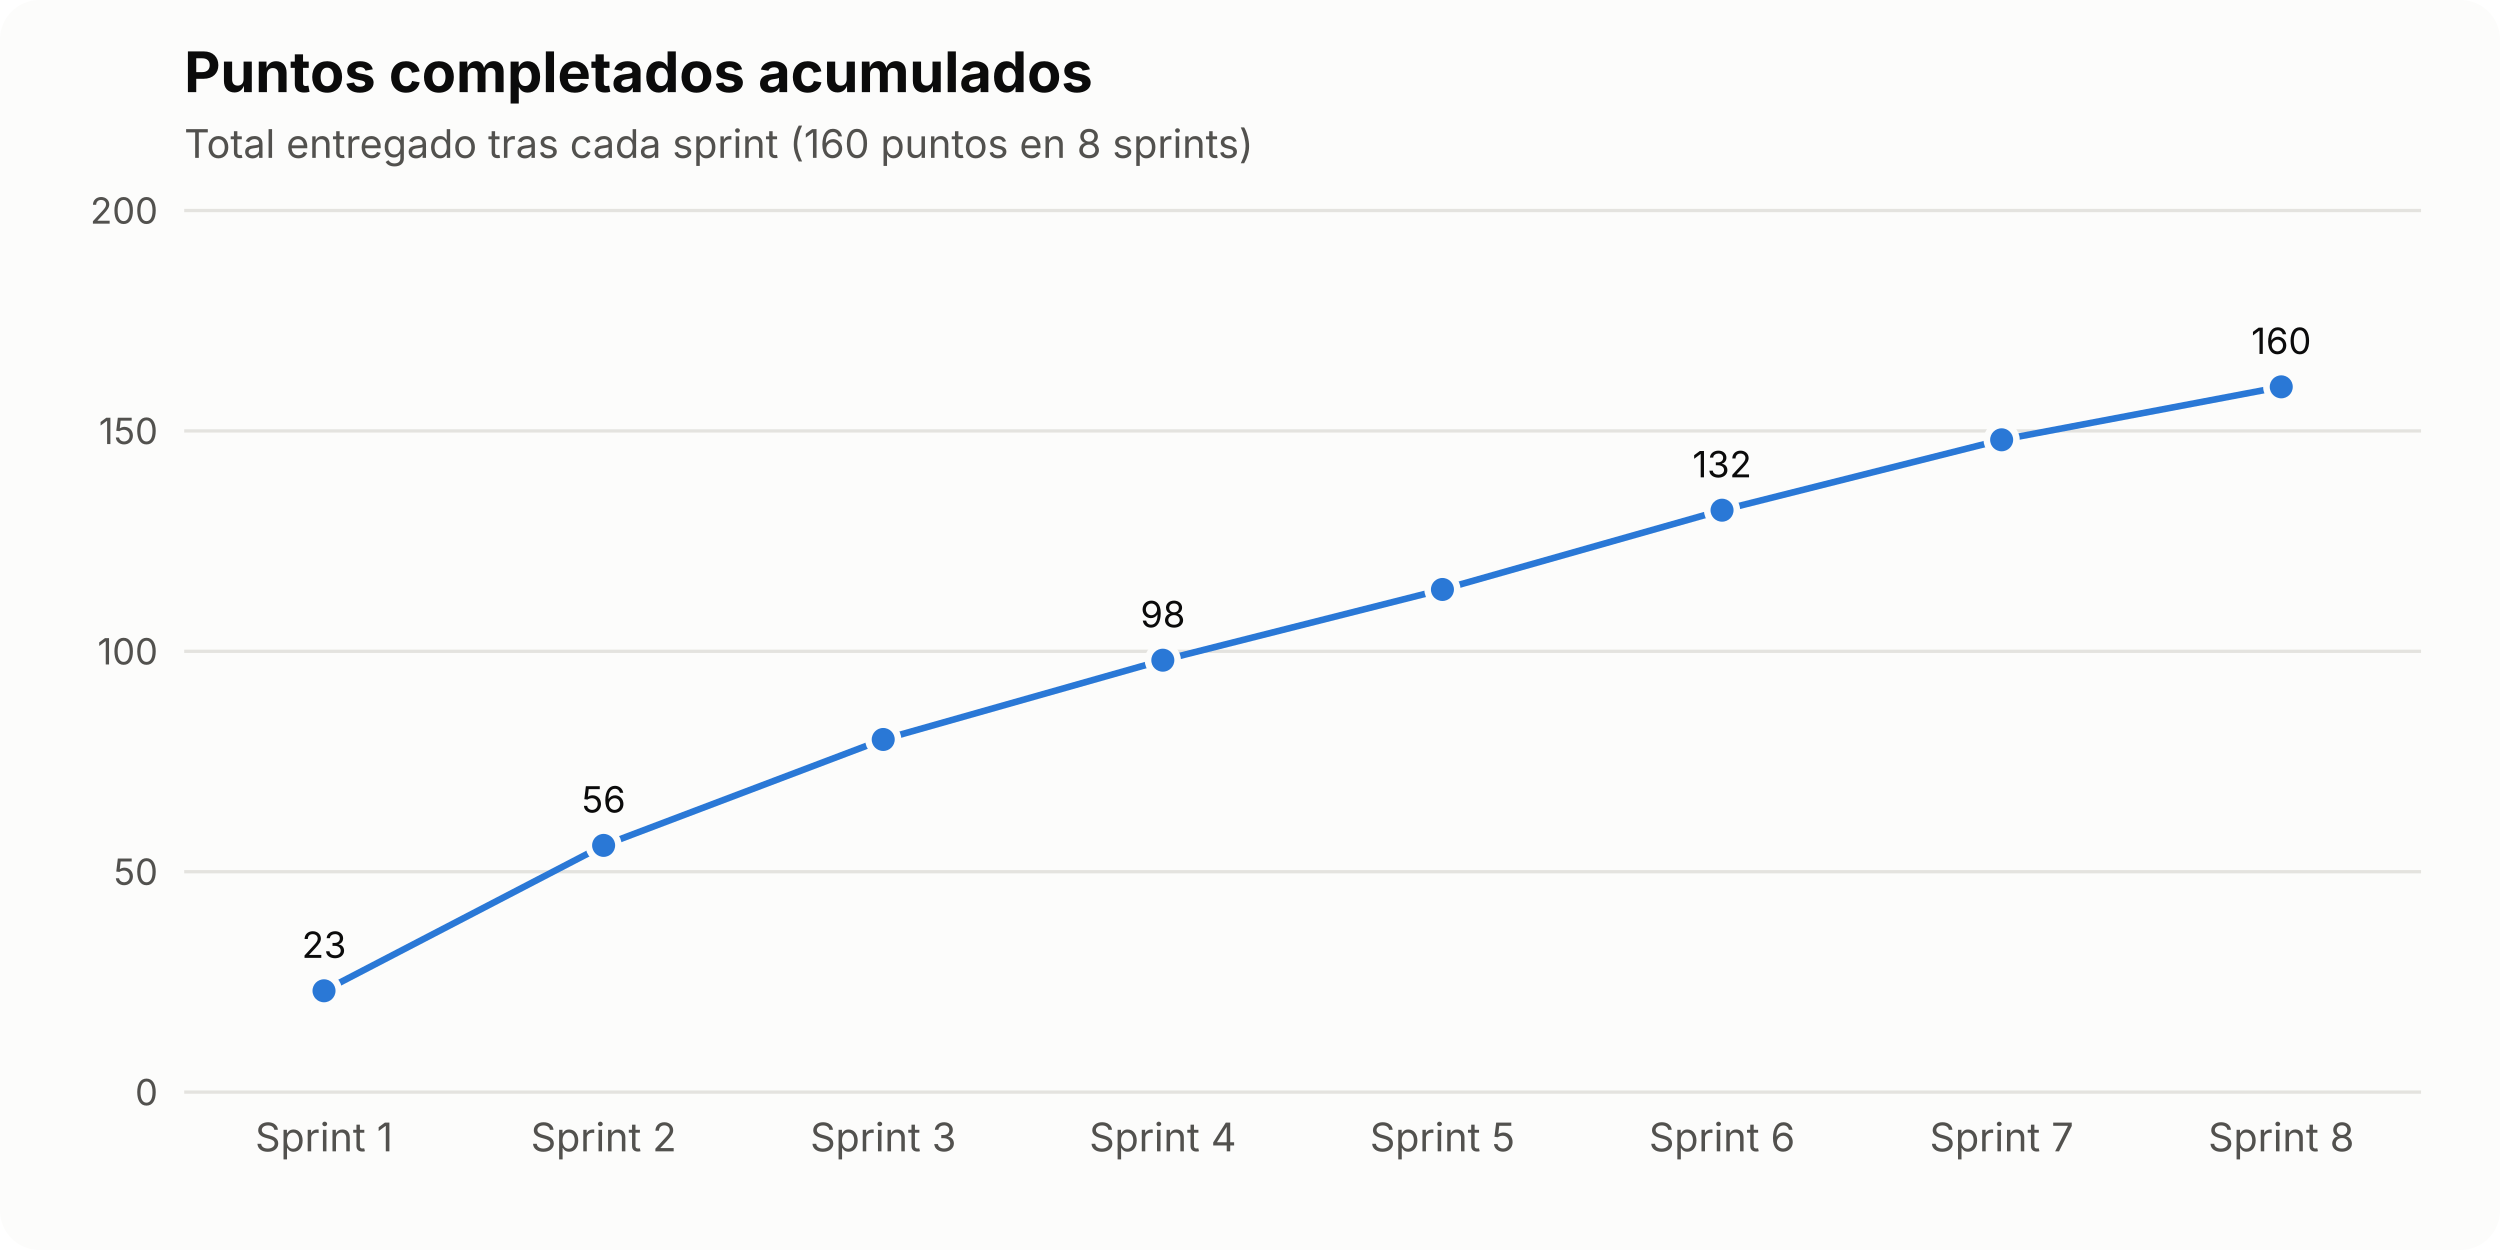
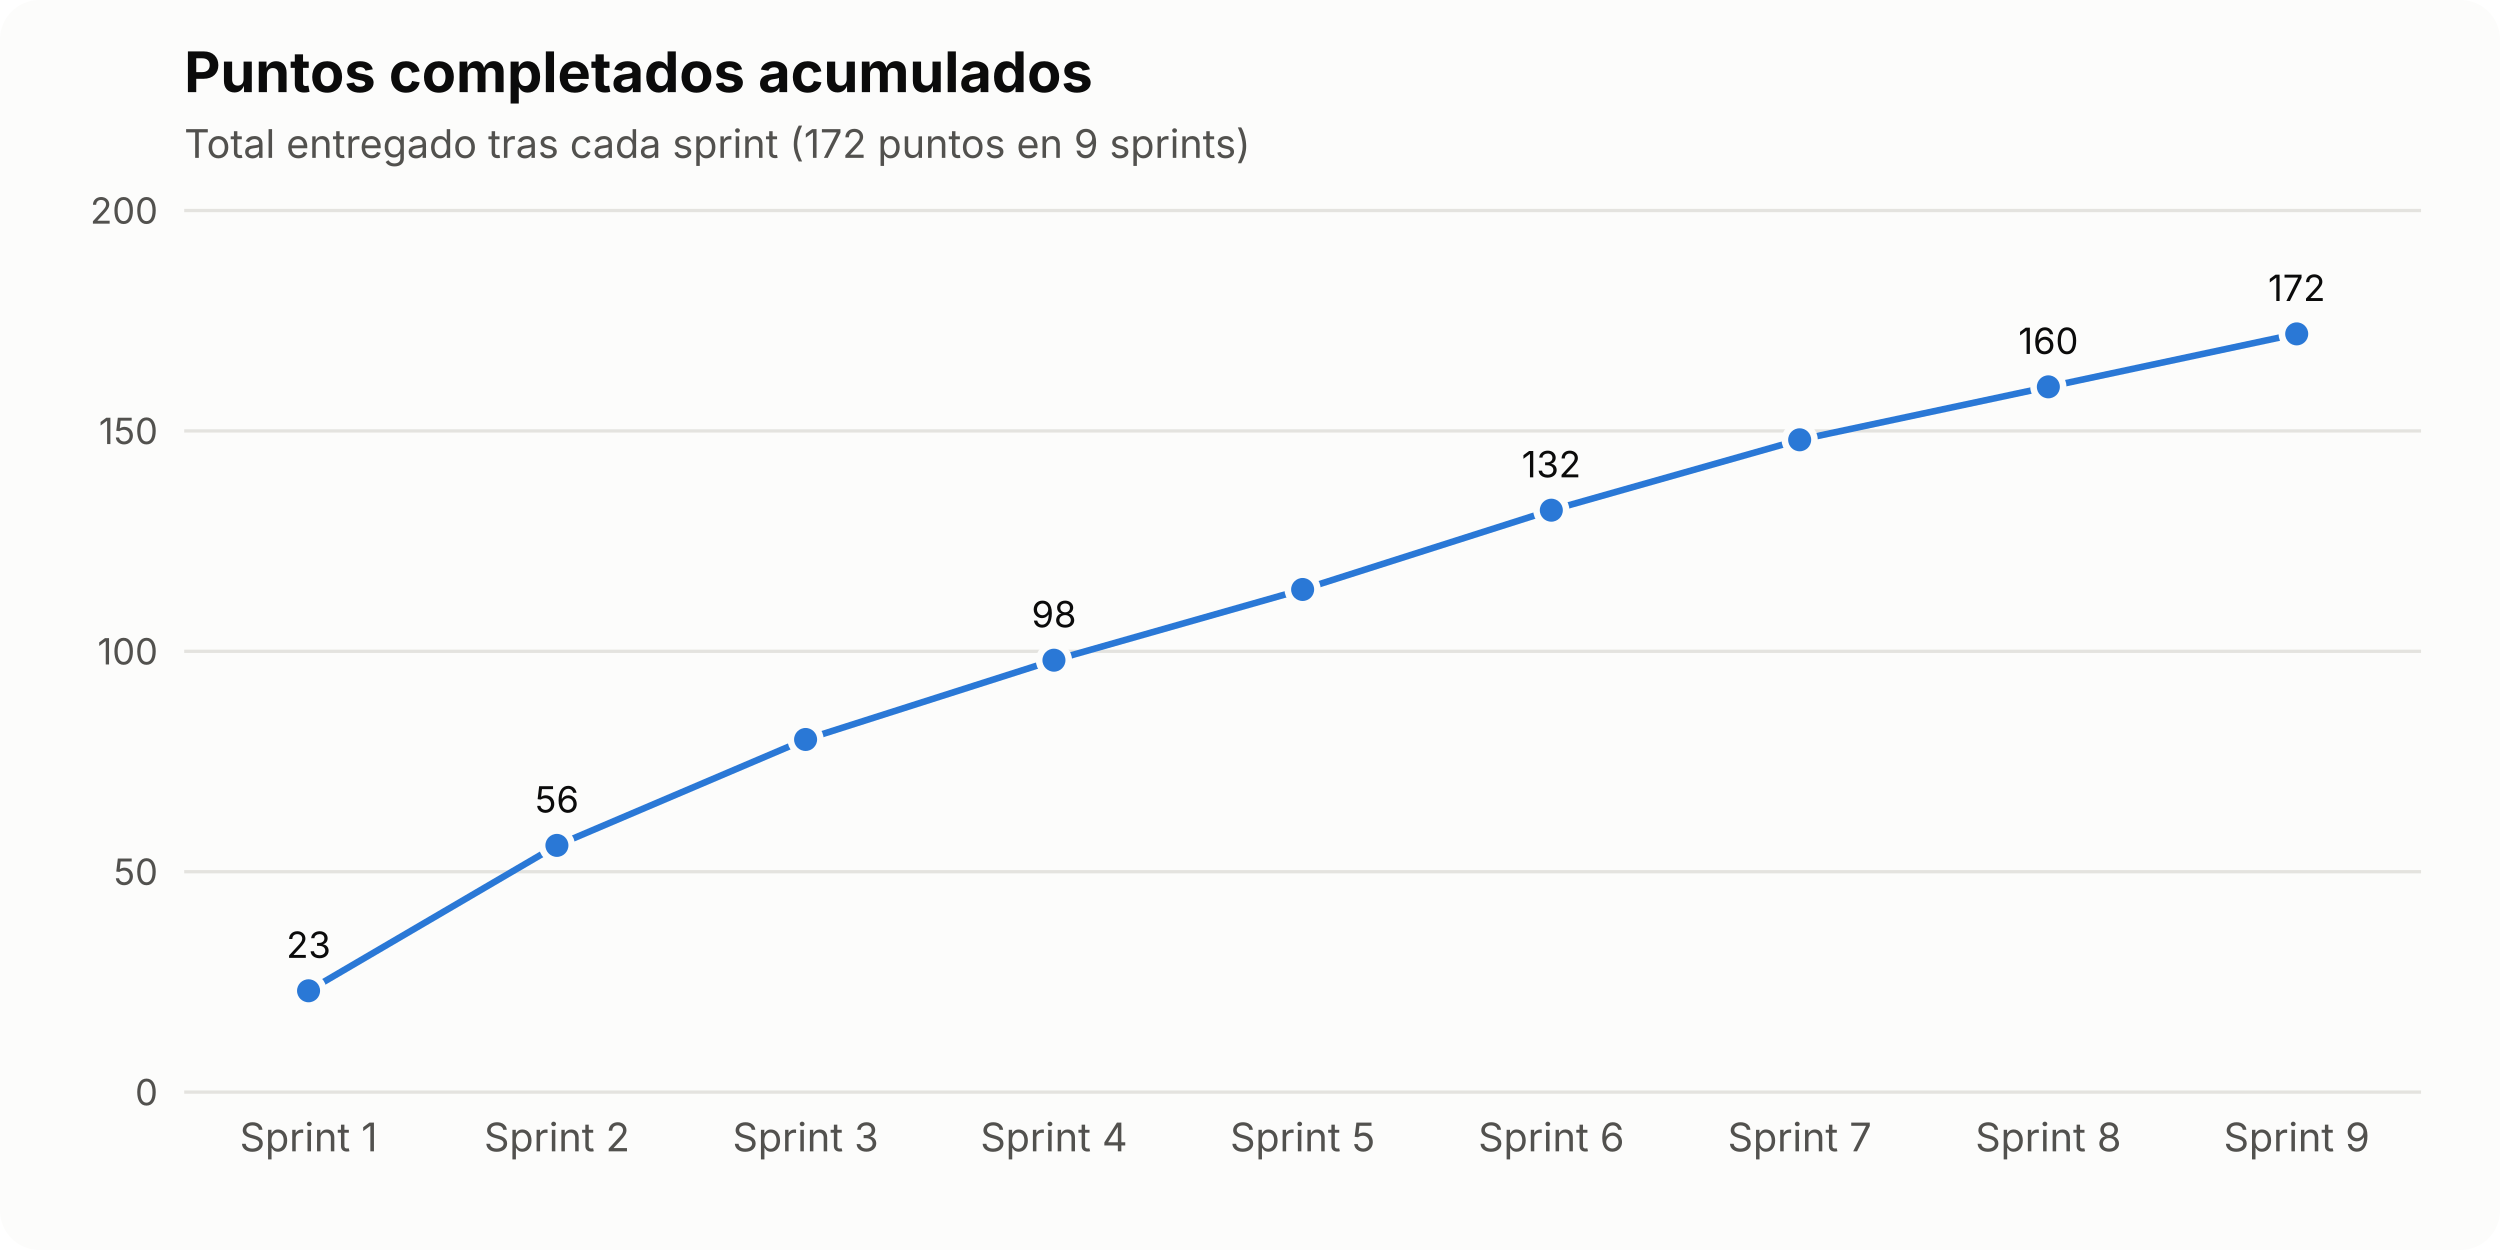
<svg xmlns="http://www.w3.org/2000/svg" viewBox="0 0 760 380" width="760" height="380" font-family="Inter, Segoe UI, Arial, sans-serif" role="img" aria-label="Puntos completados acumulados">
  <rect width="760" height="380" rx="12" fill="#fcfcfb" />
  <text x="56" y="28" font-size="17" font-weight="700" fill="#0b0b0b">Puntos completados acumulados</text>
-   <text x="56" y="48" font-size="12" fill="#52514e">Total entregado tras cada sprint (160 puntos en 8 sprints)</text>
+   <text x="56" y="48" font-size="12" fill="#52514e">Total entregado tras cada sprint (172 puntos en 9 sprints)</text>
  <line x1="56" x2="736" y1="332.0" y2="332.0" stroke="#e4e3df" stroke-width="1" />
  <text x="48" y="336.0" font-size="11" text-anchor="end" fill="#52514e">0</text>
  <line x1="56" x2="736" y1="265.0" y2="265.0" stroke="#e4e3df" stroke-width="1" />
  <text x="48" y="269.0" font-size="11" text-anchor="end" fill="#52514e">50</text>
  <line x1="56" x2="736" y1="198.0" y2="198.0" stroke="#e4e3df" stroke-width="1" />
  <text x="48" y="202.0" font-size="11" text-anchor="end" fill="#52514e">100</text>
  <line x1="56" x2="736" y1="131.0" y2="131.0" stroke="#e4e3df" stroke-width="1" />
  <text x="48" y="135.0" font-size="11" text-anchor="end" fill="#52514e">150</text>
  <line x1="56" x2="736" y1="64.0" y2="64.0" stroke="#e4e3df" stroke-width="1" />
  <text x="48" y="68.0" font-size="11" text-anchor="end" fill="#52514e">200</text>
-   <text x="98.5" y="350" font-size="12" text-anchor="middle" fill="#52514e">Sprint 1</text>
-   <text x="183.5" y="350" font-size="12" text-anchor="middle" fill="#52514e">Sprint 2</text>
-   <text x="268.5" y="350" font-size="12" text-anchor="middle" fill="#52514e">Sprint 3</text>
-   <text x="353.5" y="350" font-size="12" text-anchor="middle" fill="#52514e">Sprint 4</text>
-   <text x="438.5" y="350" font-size="12" text-anchor="middle" fill="#52514e">Sprint 5</text>
-   <text x="523.5" y="350" font-size="12" text-anchor="middle" fill="#52514e">Sprint 6</text>
-   <text x="608.5" y="350" font-size="12" text-anchor="middle" fill="#52514e">Sprint 7</text>
-   <text x="693.5" y="350" font-size="12" text-anchor="middle" fill="#52514e">Sprint 8</text>
-   <path d="M98.5,301.2 L183.5,257.0 L268.5,224.8 L353.5,200.7 L438.5,179.2 L523.5,155.1 L608.5,133.7 L693.5,117.6" fill="none" stroke="#2a78d6" stroke-width="2" stroke-linejoin="round" />
+   <text x="93.8" y="350" font-size="12" text-anchor="middle" fill="#52514e">Sprint 1</text>
+   <text x="169.3" y="350" font-size="12" text-anchor="middle" fill="#52514e">Sprint 2</text>
+   <text x="244.9" y="350" font-size="12" text-anchor="middle" fill="#52514e">Sprint 3</text>
+   <text x="320.4" y="350" font-size="12" text-anchor="middle" fill="#52514e">Sprint 4</text>
+   <text x="396.0" y="350" font-size="12" text-anchor="middle" fill="#52514e">Sprint 5</text>
+   <text x="471.6" y="350" font-size="12" text-anchor="middle" fill="#52514e">Sprint 6</text>
+   <text x="547.1" y="350" font-size="12" text-anchor="middle" fill="#52514e">Sprint 7</text>
+   <text x="622.7" y="350" font-size="12" text-anchor="middle" fill="#52514e">Sprint 8</text>
+   <text x="698.2" y="350" font-size="12" text-anchor="middle" fill="#52514e">Sprint 9</text>
+   <path d="M93.8,301.2 L169.3,257.0 L244.9,224.8 L320.4,200.7 L396.0,179.2 L471.6,155.1 L547.1,133.7 L622.7,117.6 L698.2,101.5" fill="none" stroke="#2a78d6" stroke-width="2" stroke-linejoin="round" />
  <g>
-     <circle cx="98.5" cy="301.2" r="4.5" fill="#2a78d6" stroke="#fcfcfb" stroke-width="2" />
+     <circle cx="93.8" cy="301.2" r="4.5" fill="#2a78d6" stroke="#fcfcfb" stroke-width="2" />
  </g>
-   <text x="98.5" y="291.2" font-size="11" text-anchor="middle" fill="#0b0b0b">23</text>
+   <text x="93.8" y="291.2" font-size="11" text-anchor="middle" fill="#0b0b0b">23</text>
  <g>
-     <circle cx="183.5" cy="257.0" r="4.5" fill="#2a78d6" stroke="#fcfcfb" stroke-width="2" />
+     <circle cx="169.3" cy="257.0" r="4.5" fill="#2a78d6" stroke="#fcfcfb" stroke-width="2" />
  </g>
-   <text x="183.5" y="247.0" font-size="11" text-anchor="middle" fill="#0b0b0b">56</text>
+   <text x="169.3" y="247.0" font-size="11" text-anchor="middle" fill="#0b0b0b">56</text>
  <g>
-     <circle cx="268.5" cy="224.8" r="4.5" fill="#2a78d6" stroke="#fcfcfb" stroke-width="2" />
+     <circle cx="244.9" cy="224.8" r="4.5" fill="#2a78d6" stroke="#fcfcfb" stroke-width="2" />
  </g>
  <g>
-     <circle cx="353.5" cy="200.7" r="4.5" fill="#2a78d6" stroke="#fcfcfb" stroke-width="2" />
+     <circle cx="320.4" cy="200.7" r="4.5" fill="#2a78d6" stroke="#fcfcfb" stroke-width="2" />
  </g>
-   <text x="353.5" y="190.7" font-size="11" text-anchor="middle" fill="#0b0b0b">98</text>
+   <text x="320.4" y="190.7" font-size="11" text-anchor="middle" fill="#0b0b0b">98</text>
  <g>
-     <circle cx="438.5" cy="179.2" r="4.5" fill="#2a78d6" stroke="#fcfcfb" stroke-width="2" />
+     <circle cx="396.0" cy="179.2" r="4.5" fill="#2a78d6" stroke="#fcfcfb" stroke-width="2" />
  </g>
  <g>
-     <circle cx="523.5" cy="155.1" r="4.5" fill="#2a78d6" stroke="#fcfcfb" stroke-width="2" />
+     <circle cx="471.6" cy="155.1" r="4.5" fill="#2a78d6" stroke="#fcfcfb" stroke-width="2" />
  </g>
-   <text x="523.5" y="145.1" font-size="11" text-anchor="middle" fill="#0b0b0b">132</text>
+   <text x="471.6" y="145.1" font-size="11" text-anchor="middle" fill="#0b0b0b">132</text>
  <g>
-     <circle cx="608.5" cy="133.7" r="4.5" fill="#2a78d6" stroke="#fcfcfb" stroke-width="2" />
+     <circle cx="547.1" cy="133.7" r="4.5" fill="#2a78d6" stroke="#fcfcfb" stroke-width="2" />
  </g>
  <g>
-     <circle cx="693.5" cy="117.6" r="4.5" fill="#2a78d6" stroke="#fcfcfb" stroke-width="2" />
+     <circle cx="622.7" cy="117.6" r="4.5" fill="#2a78d6" stroke="#fcfcfb" stroke-width="2" />
  </g>
-   <text x="693.5" y="107.6" font-size="11" text-anchor="middle" fill="#0b0b0b">160</text>
+   <text x="622.7" y="107.6" font-size="11" text-anchor="middle" fill="#0b0b0b">160</text>
+   <g>
+     <circle cx="698.2" cy="101.5" r="4.5" fill="#2a78d6" stroke="#fcfcfb" stroke-width="2" />
+   </g>
+   <text x="698.2" y="91.5" font-size="11" text-anchor="middle" fill="#0b0b0b">172</text>
</svg>
